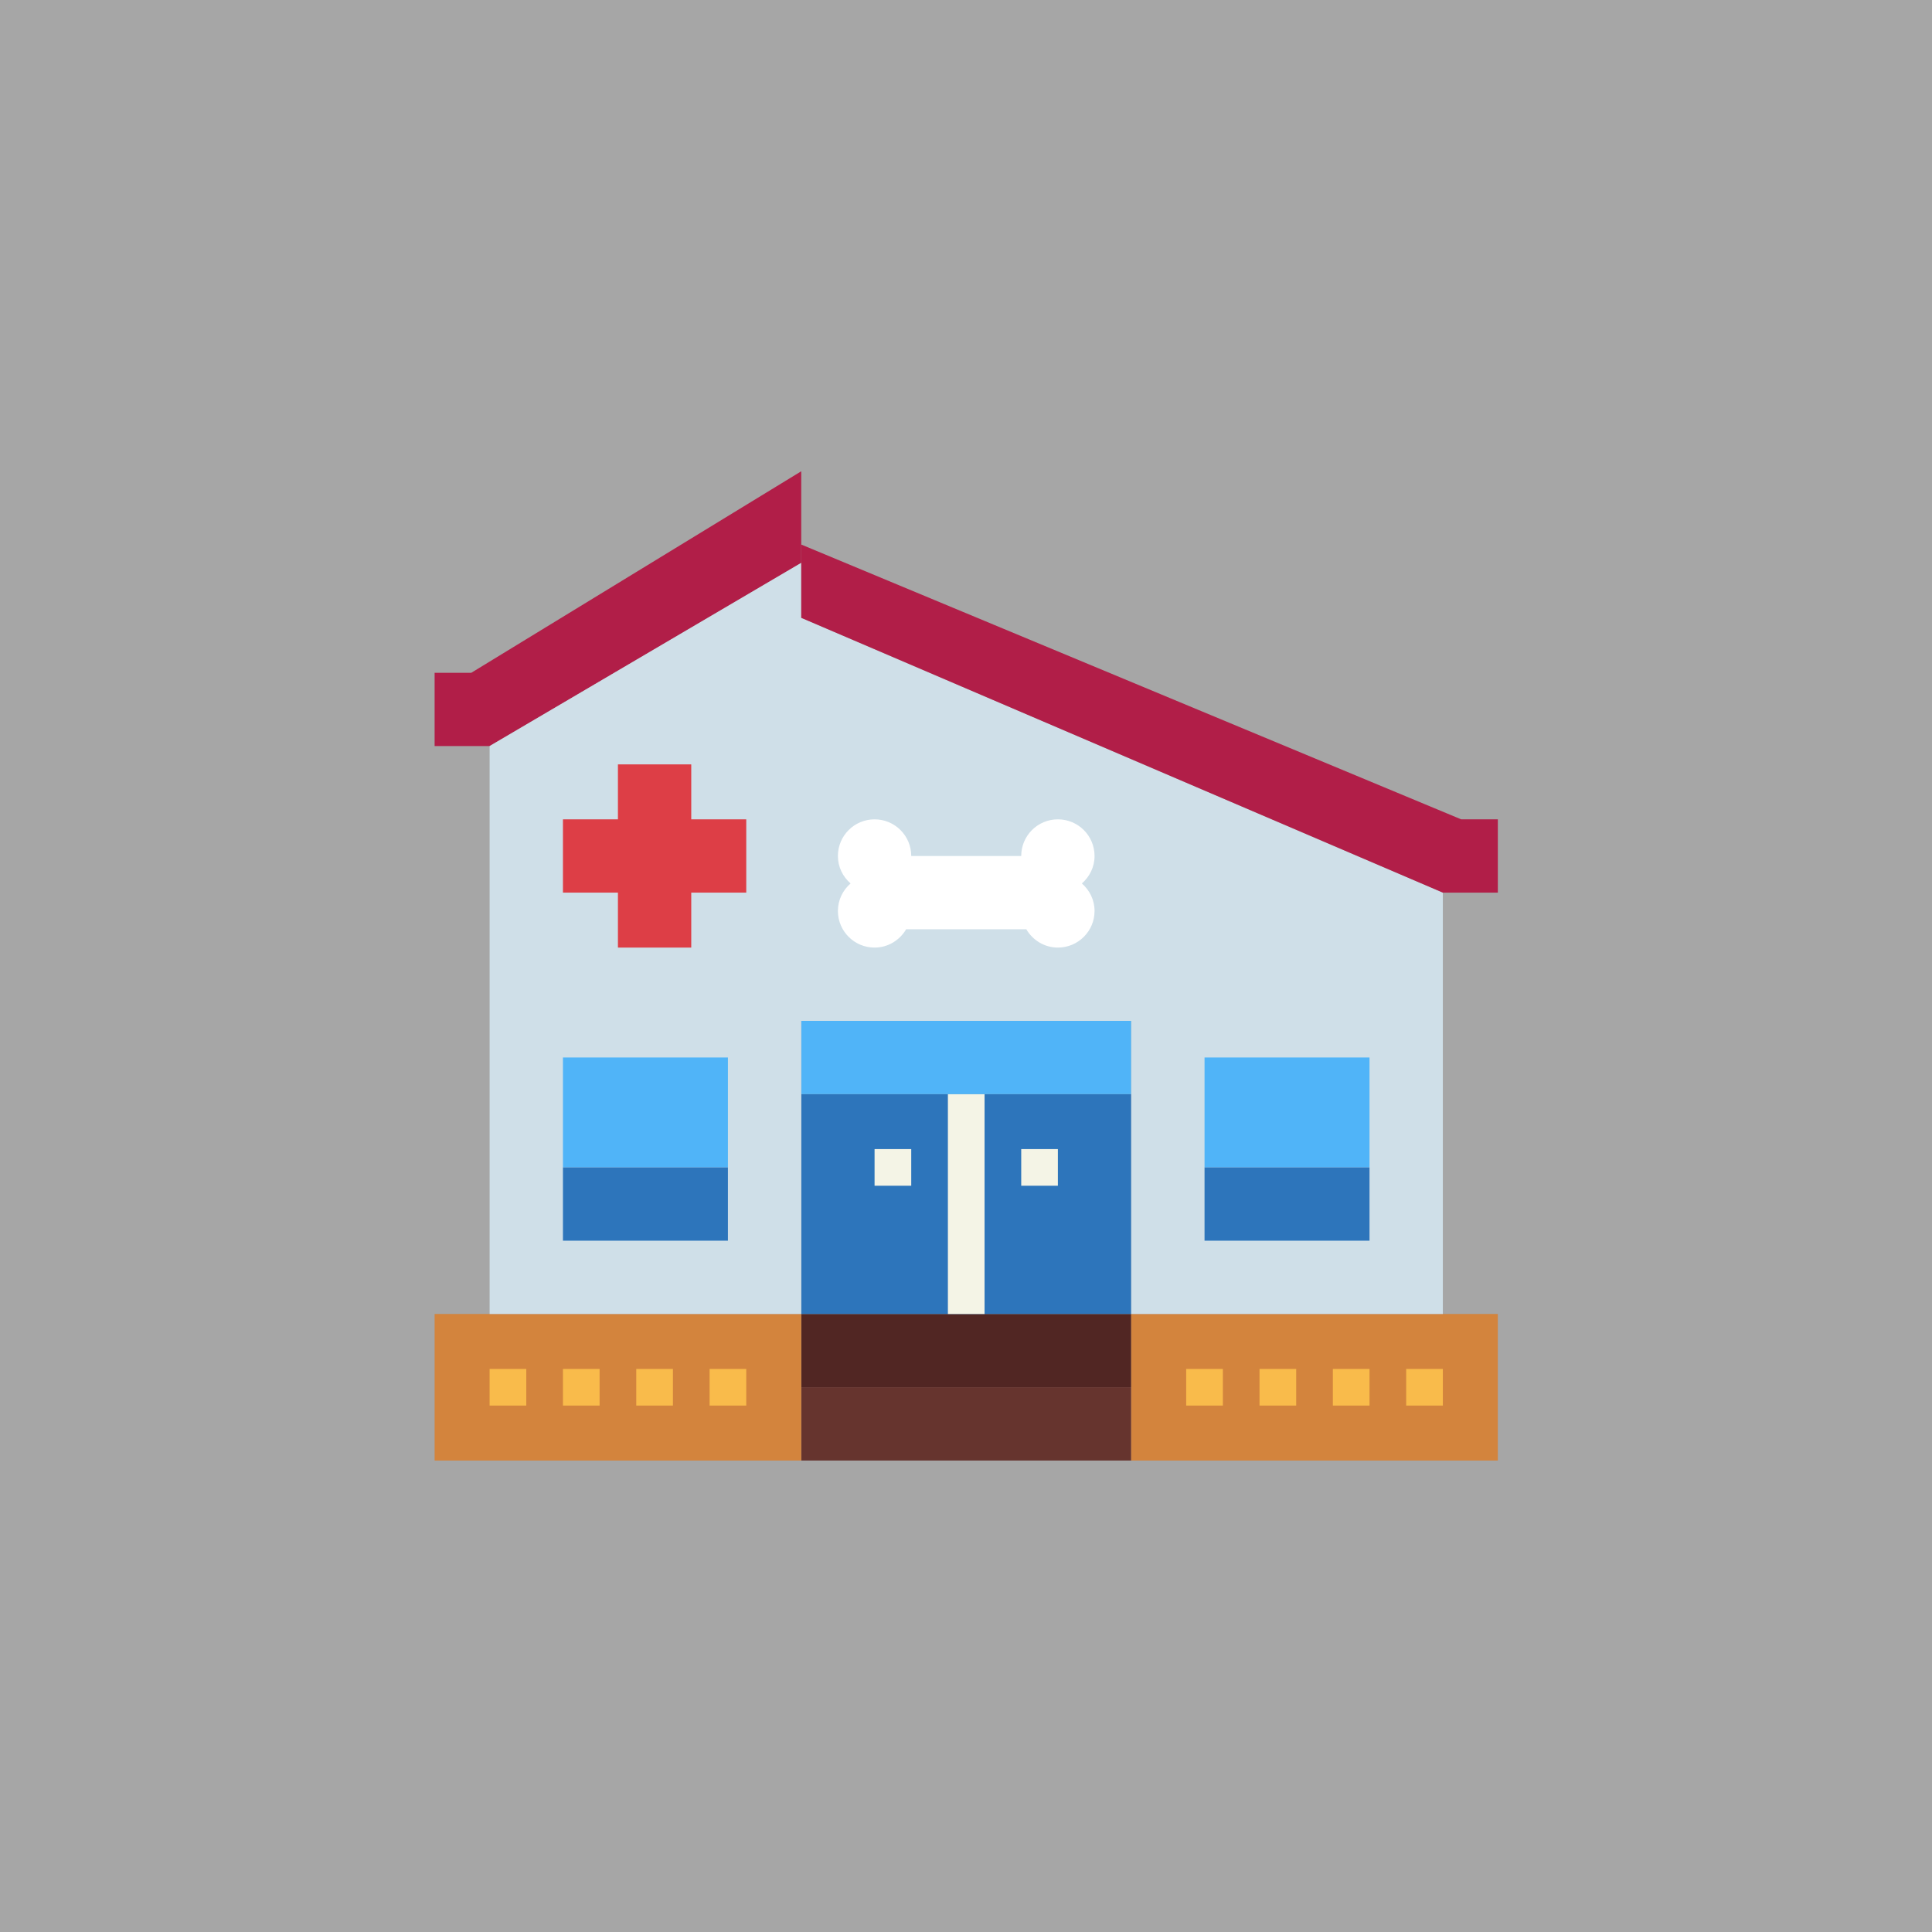
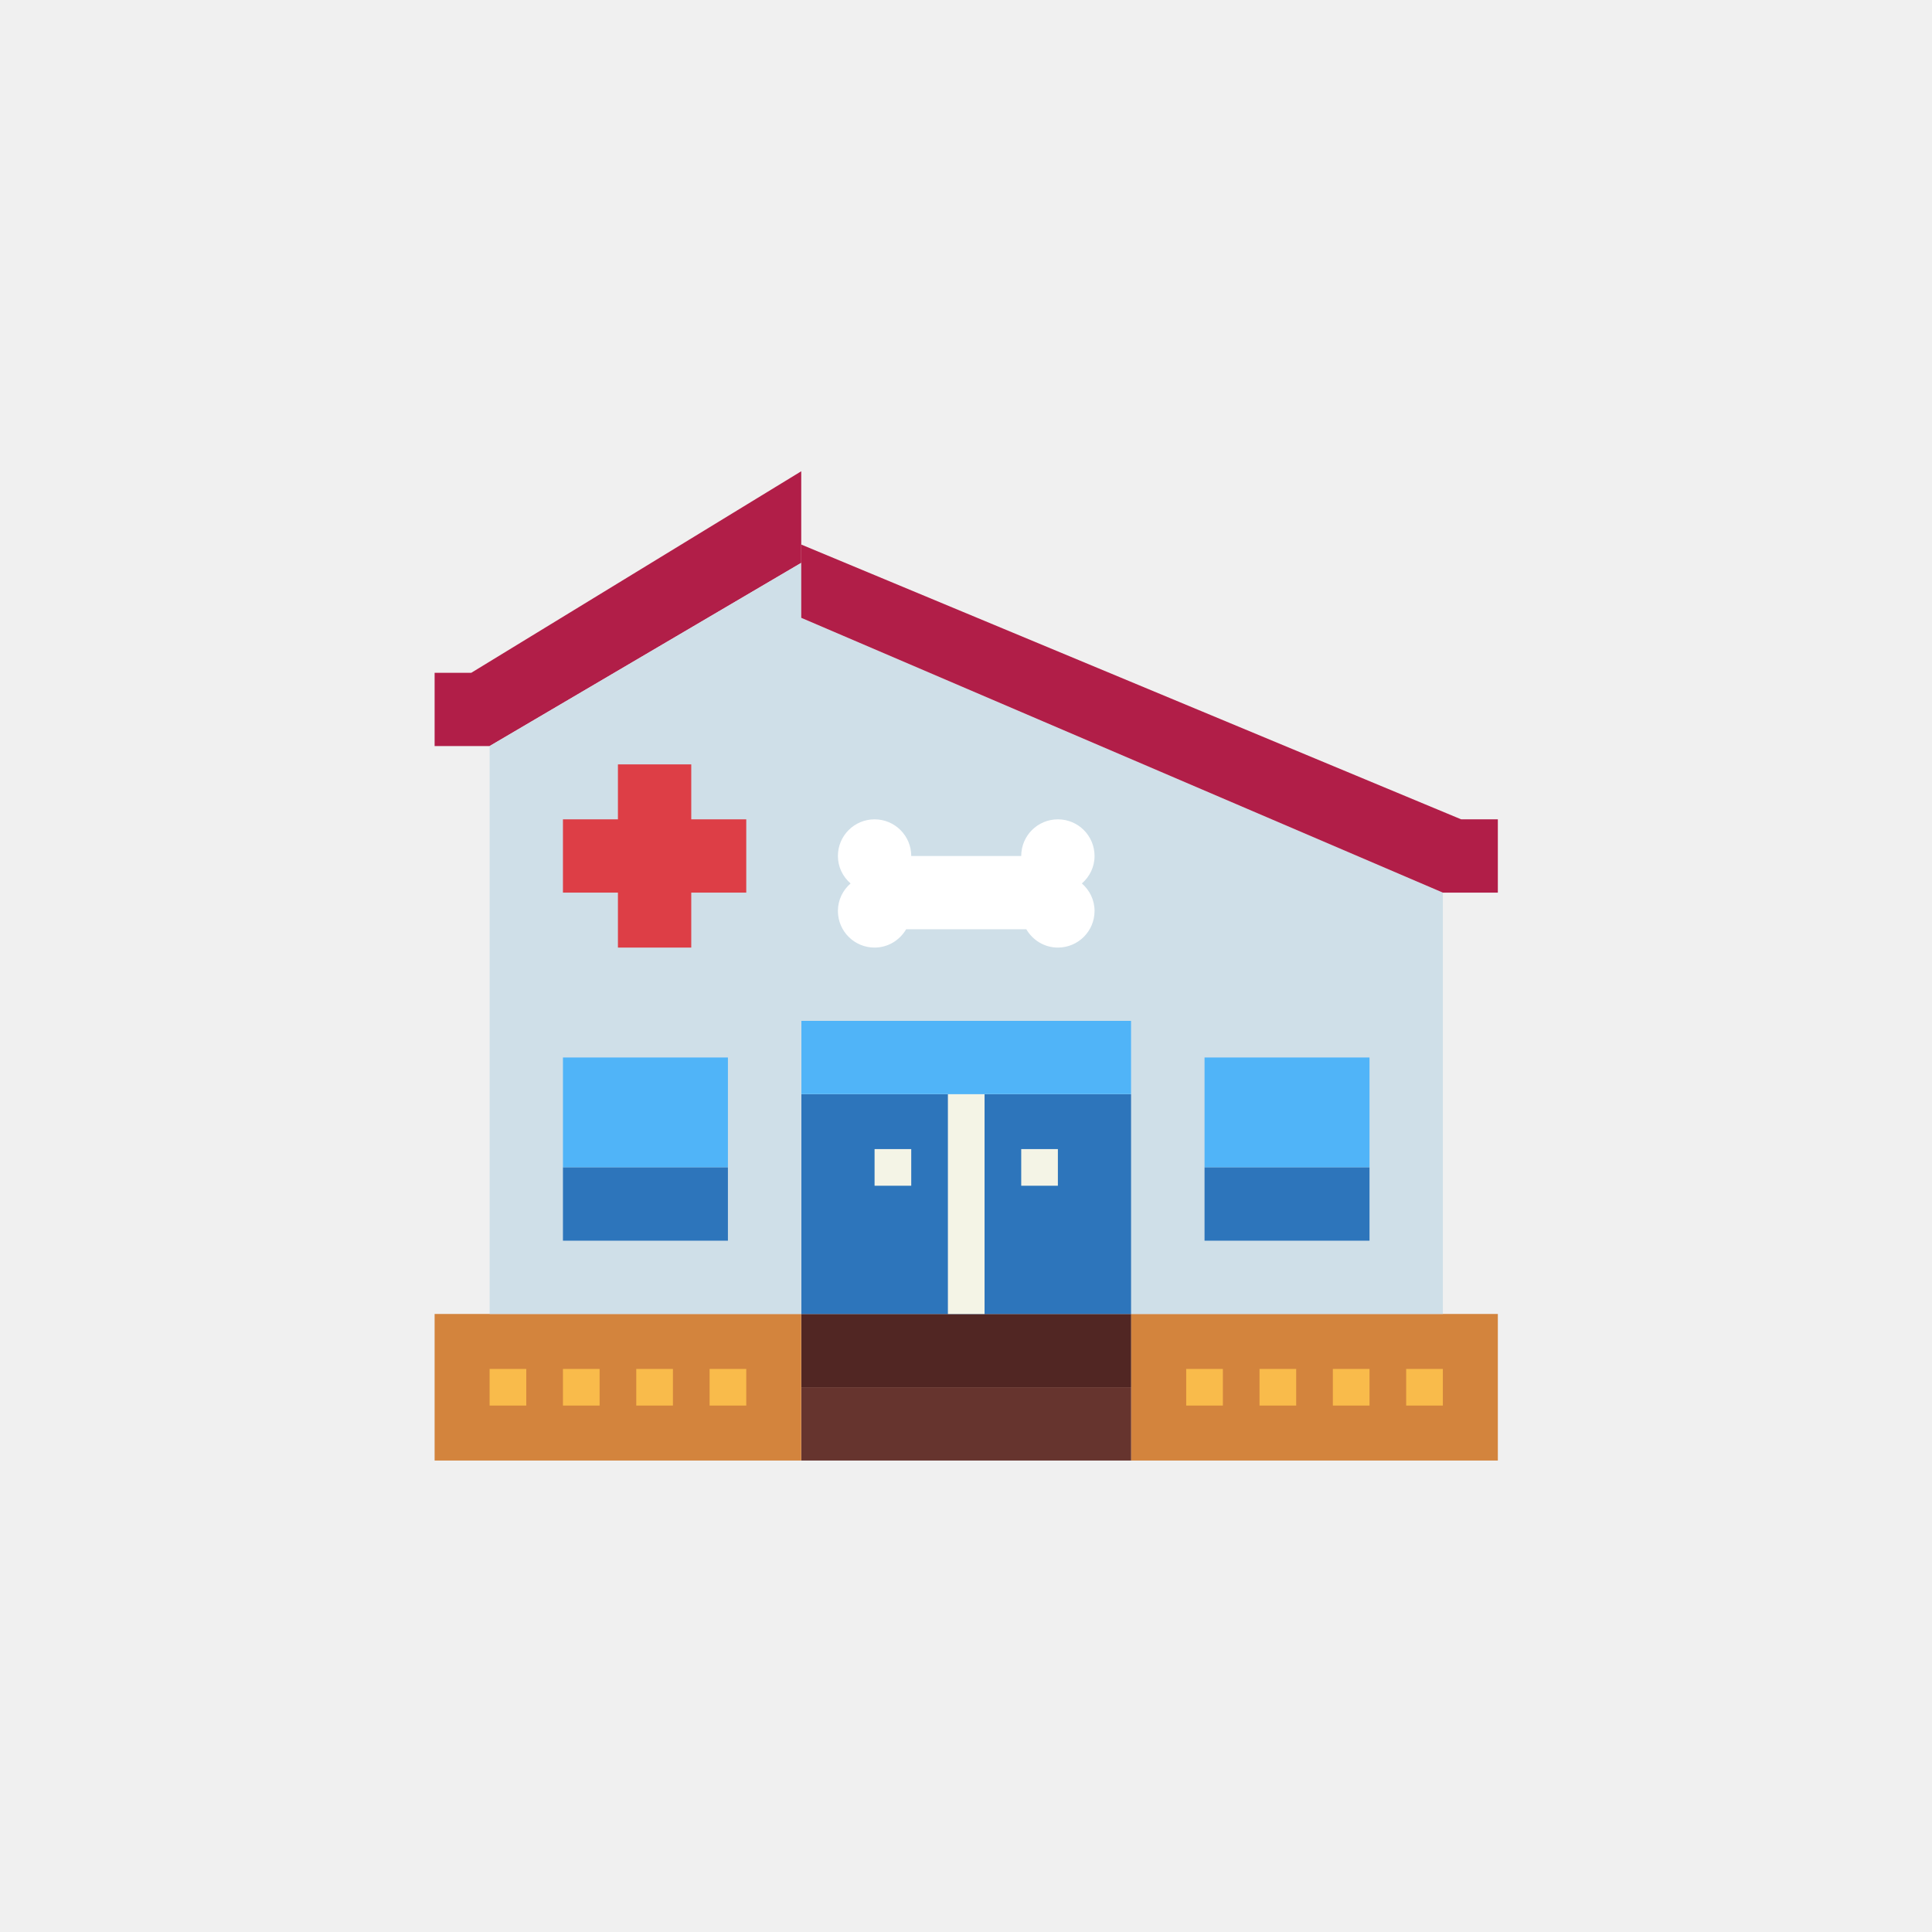
- <svg xmlns="http://www.w3.org/2000/svg" width="1080" zoomAndPan="magnify" viewBox="0 0 810 810" height="1080" preserveAspectRatio="xMidYMid meet" version="1.0">
+ <svg xmlns="http://www.w3.org/2000/svg" width="1080" id="medical" height="1080" version="1.0" viewBox="0 0 810 810">
  <defs>
-     <clipPath id="8b22a5e5cb">
-       <path d="M 335 581 L 475 581 L 475 612.332 L 335 612.332 Z M 335 581 " clip-rule="nonzero" />
+     <clipPath id="a">
+       <path d="M335 581h140v31.332H335Zm0 0" />
    </clipPath>
-     <clipPath id="d26268c924">
-       <path d="M 182 550 L 336 550 L 336 612.332 L 182 612.332 Z M 182 550 " clip-rule="nonzero" />
+     <clipPath id="b">
+       <path d="M182 550h154v62.332H182Zm0 0" />
    </clipPath>
-     <clipPath id="12989df0ad">
-       <path d="M 474 550 L 628 550 L 628 612.332 L 474 612.332 Z M 474 550 " clip-rule="nonzero" />
+     <clipPath id="c">
+       <path d="M474 550h154v62.332H474Zm0 0" />
    </clipPath>
-     <clipPath id="26154deafe">
-       <path d="M 182 197.582 L 336 197.582 L 336 313 L 182 313 Z M 182 197.582 " clip-rule="nonzero" />
+     <clipPath id="d">
+       <path d="M182 197.582h154V313H182Zm0 0" />
    </clipPath>
  </defs>
-   <rect x="-81" width="972" fill="#ffffff" y="-81" height="972" fill-opacity="1" />
-   <rect x="-81" width="972" fill="#a6a6a6" y="-81" height="972" fill-opacity="1" />
-   <path fill="#512623" d="M 474.266 581.609 L 335.926 581.609 L 335.926 550.887 L 474.266 550.887 L 474.266 581.609 " fill-opacity="1" fill-rule="nonzero" />
-   <g clip-path="url(#8b22a5e5cb)">
-     <path fill="#66342e" d="M 474.266 612.332 L 335.926 612.332 L 335.926 581.609 L 474.266 581.609 L 474.266 612.332 " fill-opacity="1" fill-rule="nonzero" />
+   <path fill="#512623" d="M474.266 581.61h-138.34v-30.723h138.34v30.722" />
+   <g clip-path="url(#a)">
+     <path fill="#66342e" d="M474.266 612.332h-138.34v-30.723h138.34v30.723" />
  </g>
-   <g clip-path="url(#d26268c924)">
-     <path fill="#d3843d" d="M 335.926 612.332 L 182.215 612.332 L 182.215 550.887 L 335.926 550.887 L 335.926 612.332 " fill-opacity="1" fill-rule="nonzero" />
+   <g clip-path="url(#b)">
+     <path fill="#d3843d" d="M335.926 612.332H182.215v-61.445h153.71v61.445" />
  </g>
-   <path fill="#f9bb4b" d="M 220.645 589.293 L 205.273 589.293 L 205.273 573.93 L 220.645 573.93 L 220.645 589.293 " fill-opacity="1" fill-rule="nonzero" />
-   <path fill="#f9bb4b" d="M 251.387 589.293 L 236.016 589.293 L 236.016 573.93 L 251.387 573.93 L 251.387 589.293 " fill-opacity="1" fill-rule="nonzero" />
-   <path fill="#f9bb4b" d="M 282.129 589.293 L 266.758 589.293 L 266.758 573.93 L 282.129 573.93 L 282.129 589.293 " fill-opacity="1" fill-rule="nonzero" />
-   <path fill="#f9bb4b" d="M 312.871 589.293 L 297.5 589.293 L 297.5 573.93 L 312.871 573.93 L 312.871 589.293 " fill-opacity="1" fill-rule="nonzero" />
-   <g clip-path="url(#12989df0ad)">
-     <path fill="#d3843d" d="M 627.977 612.332 L 474.266 612.332 L 474.266 550.887 L 627.977 550.887 L 627.977 612.332 " fill-opacity="1" fill-rule="nonzero" />
+   <path fill="#f9bb4b" d="M220.645 589.29h-15.372v-15.36h15.372v15.36M251.387 589.29h-15.371v-15.36h15.37v15.36M282.129 589.29h-15.371v-15.36h15.37v15.36M312.871 589.29H297.5v-15.36h15.371v15.36" />
+   <g clip-path="url(#c)">
+     <path fill="#d3843d" d="M627.977 612.332H474.266v-61.445h153.71v61.445" />
  </g>
-   <path fill="#f9bb4b" d="M 512.691 589.293 L 497.32 589.293 L 497.32 573.93 L 512.691 573.93 L 512.691 589.293 " fill-opacity="1" fill-rule="nonzero" />
-   <path fill="#f9bb4b" d="M 543.434 589.293 L 528.062 589.293 L 528.062 573.93 L 543.434 573.93 L 543.434 589.293 " fill-opacity="1" fill-rule="nonzero" />
-   <path fill="#f9bb4b" d="M 574.176 589.293 L 558.805 589.293 L 558.805 573.93 L 574.176 573.93 L 574.176 589.293 " fill-opacity="1" fill-rule="nonzero" />
-   <path fill="#f9bb4b" d="M 604.918 589.293 L 589.547 589.293 L 589.547 573.93 L 604.918 573.93 L 604.918 589.293 " fill-opacity="1" fill-rule="nonzero" />
-   <path fill="#2d75bb" d="M 474.266 550.887 L 335.926 550.887 L 335.926 458.723 L 474.266 458.723 L 474.266 550.887 " fill-opacity="1" fill-rule="nonzero" />
-   <path fill="#f4f4e6" d="M 412.781 550.887 L 397.41 550.887 L 397.41 458.723 L 412.781 458.723 L 412.781 550.887 " fill-opacity="1" fill-rule="nonzero" />
-   <path fill="#f4f4e6" d="M 382.039 497.125 L 366.668 497.125 L 366.668 481.762 L 382.039 481.762 L 382.039 497.125 " fill-opacity="1" fill-rule="nonzero" />
-   <path fill="#f4f4e6" d="M 443.523 497.125 L 428.152 497.125 L 428.152 481.762 L 443.523 481.762 L 443.523 497.125 " fill-opacity="1" fill-rule="nonzero" />
-   <path fill="#50b4f8" d="M 474.266 458.723 L 335.926 458.723 L 335.926 428 L 474.266 428 L 474.266 458.723 " fill-opacity="1" fill-rule="nonzero" />
-   <g clip-path="url(#26154deafe)">
-     <path fill="#b11e48" d="M 335.926 235.984 L 205.273 312.793 L 182.215 312.793 L 182.215 282.07 L 197.586 282.07 L 335.926 197.582 L 335.926 235.984 " fill-opacity="1" fill-rule="nonzero" />
+   <path fill="#f9bb4b" d="M512.691 589.29h-15.37v-15.36h15.37v15.36M543.434 589.29h-15.371v-15.36h15.37v15.36M574.176 589.29h-15.371v-15.36h15.37v15.36M604.918 589.29h-15.371v-15.36h15.371v15.36" />
+   <path fill="#2d75bb" d="M474.266 550.887h-138.34v-92.164h138.34v92.164" />
+   <path fill="#f4f4e6" d="M412.781 550.887h-15.37v-92.164h15.37v92.164M382.04 497.125h-15.372v-15.363h15.371v15.363M443.523 497.125h-15.37v-15.363h15.37v15.363" />
+   <path fill="#50b4f8" d="M474.266 458.723h-138.34V428h138.34v30.723" />
+   <g clip-path="url(#d)">
+     <path fill="#b11e48" d="M335.926 235.984 205.273 312.79h-23.058V282.07h15.37l138.34-84.488v38.402" />
  </g>
-   <path fill="#cfdfe8" d="M 335.926 259.027 L 335.926 235.984 L 205.273 312.793 L 205.273 550.887 L 335.926 550.887 L 335.926 428 L 474.266 428 L 474.266 550.887 L 604.918 550.887 L 604.918 374.234 L 335.926 259.027 " fill-opacity="1" fill-rule="nonzero" />
-   <path fill="#b11e48" d="M 335.926 259.027 L 604.918 374.234 L 627.977 374.234 L 627.977 343.512 L 612.605 343.512 L 335.926 228.305 L 335.926 259.027 " fill-opacity="1" fill-rule="nonzero" />
-   <path fill="#dd3e46" d="M 312.871 343.512 L 289.812 343.512 L 289.812 320.473 L 259.07 320.473 L 259.07 343.512 L 236.016 343.512 L 236.016 374.234 L 259.07 374.234 L 259.07 397.277 L 289.812 397.277 L 289.812 374.234 L 312.871 374.234 L 312.871 343.512 " fill-opacity="1" fill-rule="nonzero" />
-   <path fill="#50b4f8" d="M 305.184 489.445 L 236.016 489.445 L 236.016 443.359 L 305.184 443.359 L 305.184 489.445 " fill-opacity="1" fill-rule="nonzero" />
-   <path fill="#50b4f8" d="M 574.176 489.445 L 505.008 489.445 L 505.008 443.359 L 574.176 443.359 L 574.176 489.445 " fill-opacity="1" fill-rule="nonzero" />
-   <path fill="#2d75bb" d="M 305.184 520.168 L 236.016 520.168 L 236.016 489.445 L 305.184 489.445 L 305.184 520.168 " fill-opacity="1" fill-rule="nonzero" />
-   <path fill="#2d75bb" d="M 574.176 520.168 L 505.008 520.168 L 505.008 489.445 L 574.176 489.445 L 574.176 520.168 " fill-opacity="1" fill-rule="nonzero" />
-   <path fill="#ffffff" d="M 453.582 370.395 C 456.824 367.574 458.895 363.496 458.895 358.875 C 458.895 350.383 452.02 343.512 443.523 343.512 C 435.027 343.512 428.152 350.383 428.152 358.875 L 382.039 358.875 C 382.039 350.383 375.164 343.512 366.668 343.512 C 358.172 343.512 351.297 350.383 351.297 358.875 C 351.297 363.496 353.367 367.574 356.609 370.395 C 353.367 373.215 351.297 377.297 351.297 381.918 C 351.297 390.406 358.172 397.277 366.668 397.277 C 372.344 397.277 377.234 394.156 379.906 389.598 L 430.285 389.598 C 432.957 394.156 437.848 397.277 443.523 397.277 C 452.02 397.277 458.895 390.406 458.895 381.918 C 458.895 377.297 456.824 373.215 453.582 370.395 " fill-opacity="1" fill-rule="nonzero" />
+   <path fill="#cfdfe8" d="M335.926 259.027v-23.043L205.273 312.79v238.098h130.653V428h138.34v122.887h130.652V374.234L335.926 259.027" />
+   <path fill="#b11e48" d="m335.926 259.027 268.992 115.207h23.059v-30.722h-15.372l-276.68-115.207v30.722" />
+   <path fill="#dd3e46" d="M312.871 343.512h-23.058v-23.04H259.07v23.04h-23.054v30.722h23.054v23.043h30.743v-23.043h23.058v-30.722" />
+   <path fill="#50b4f8" d="M305.184 489.445h-69.168V443.36h69.168v46.086M574.176 489.445h-69.168V443.36h69.168v46.086" />
+   <path fill="#2d75bb" d="M305.184 520.164h-69.168v-30.719h69.168v30.72M574.176 520.164h-69.168v-30.719h69.168v30.72" />
+   <path fill="#fff" d="M453.582 370.395c3.242-2.82 5.313-6.899 5.313-11.52 0-8.492-6.875-15.363-15.372-15.363-8.496 0-15.37 6.87-15.37 15.363h-46.114c0-8.492-6.875-15.363-15.371-15.363s-15.371 6.87-15.371 15.363c0 4.621 2.07 8.7 5.312 11.52-3.242 2.82-5.312 6.902-5.312 11.52 0 8.491 6.875 15.362 15.371 15.362 5.676 0 10.566-3.12 13.238-7.68h50.38c2.671 4.56 7.562 7.68 13.237 7.68 8.497 0 15.372-6.87 15.372-15.363 0-4.617-2.07-8.7-5.313-11.52" />
</svg>
